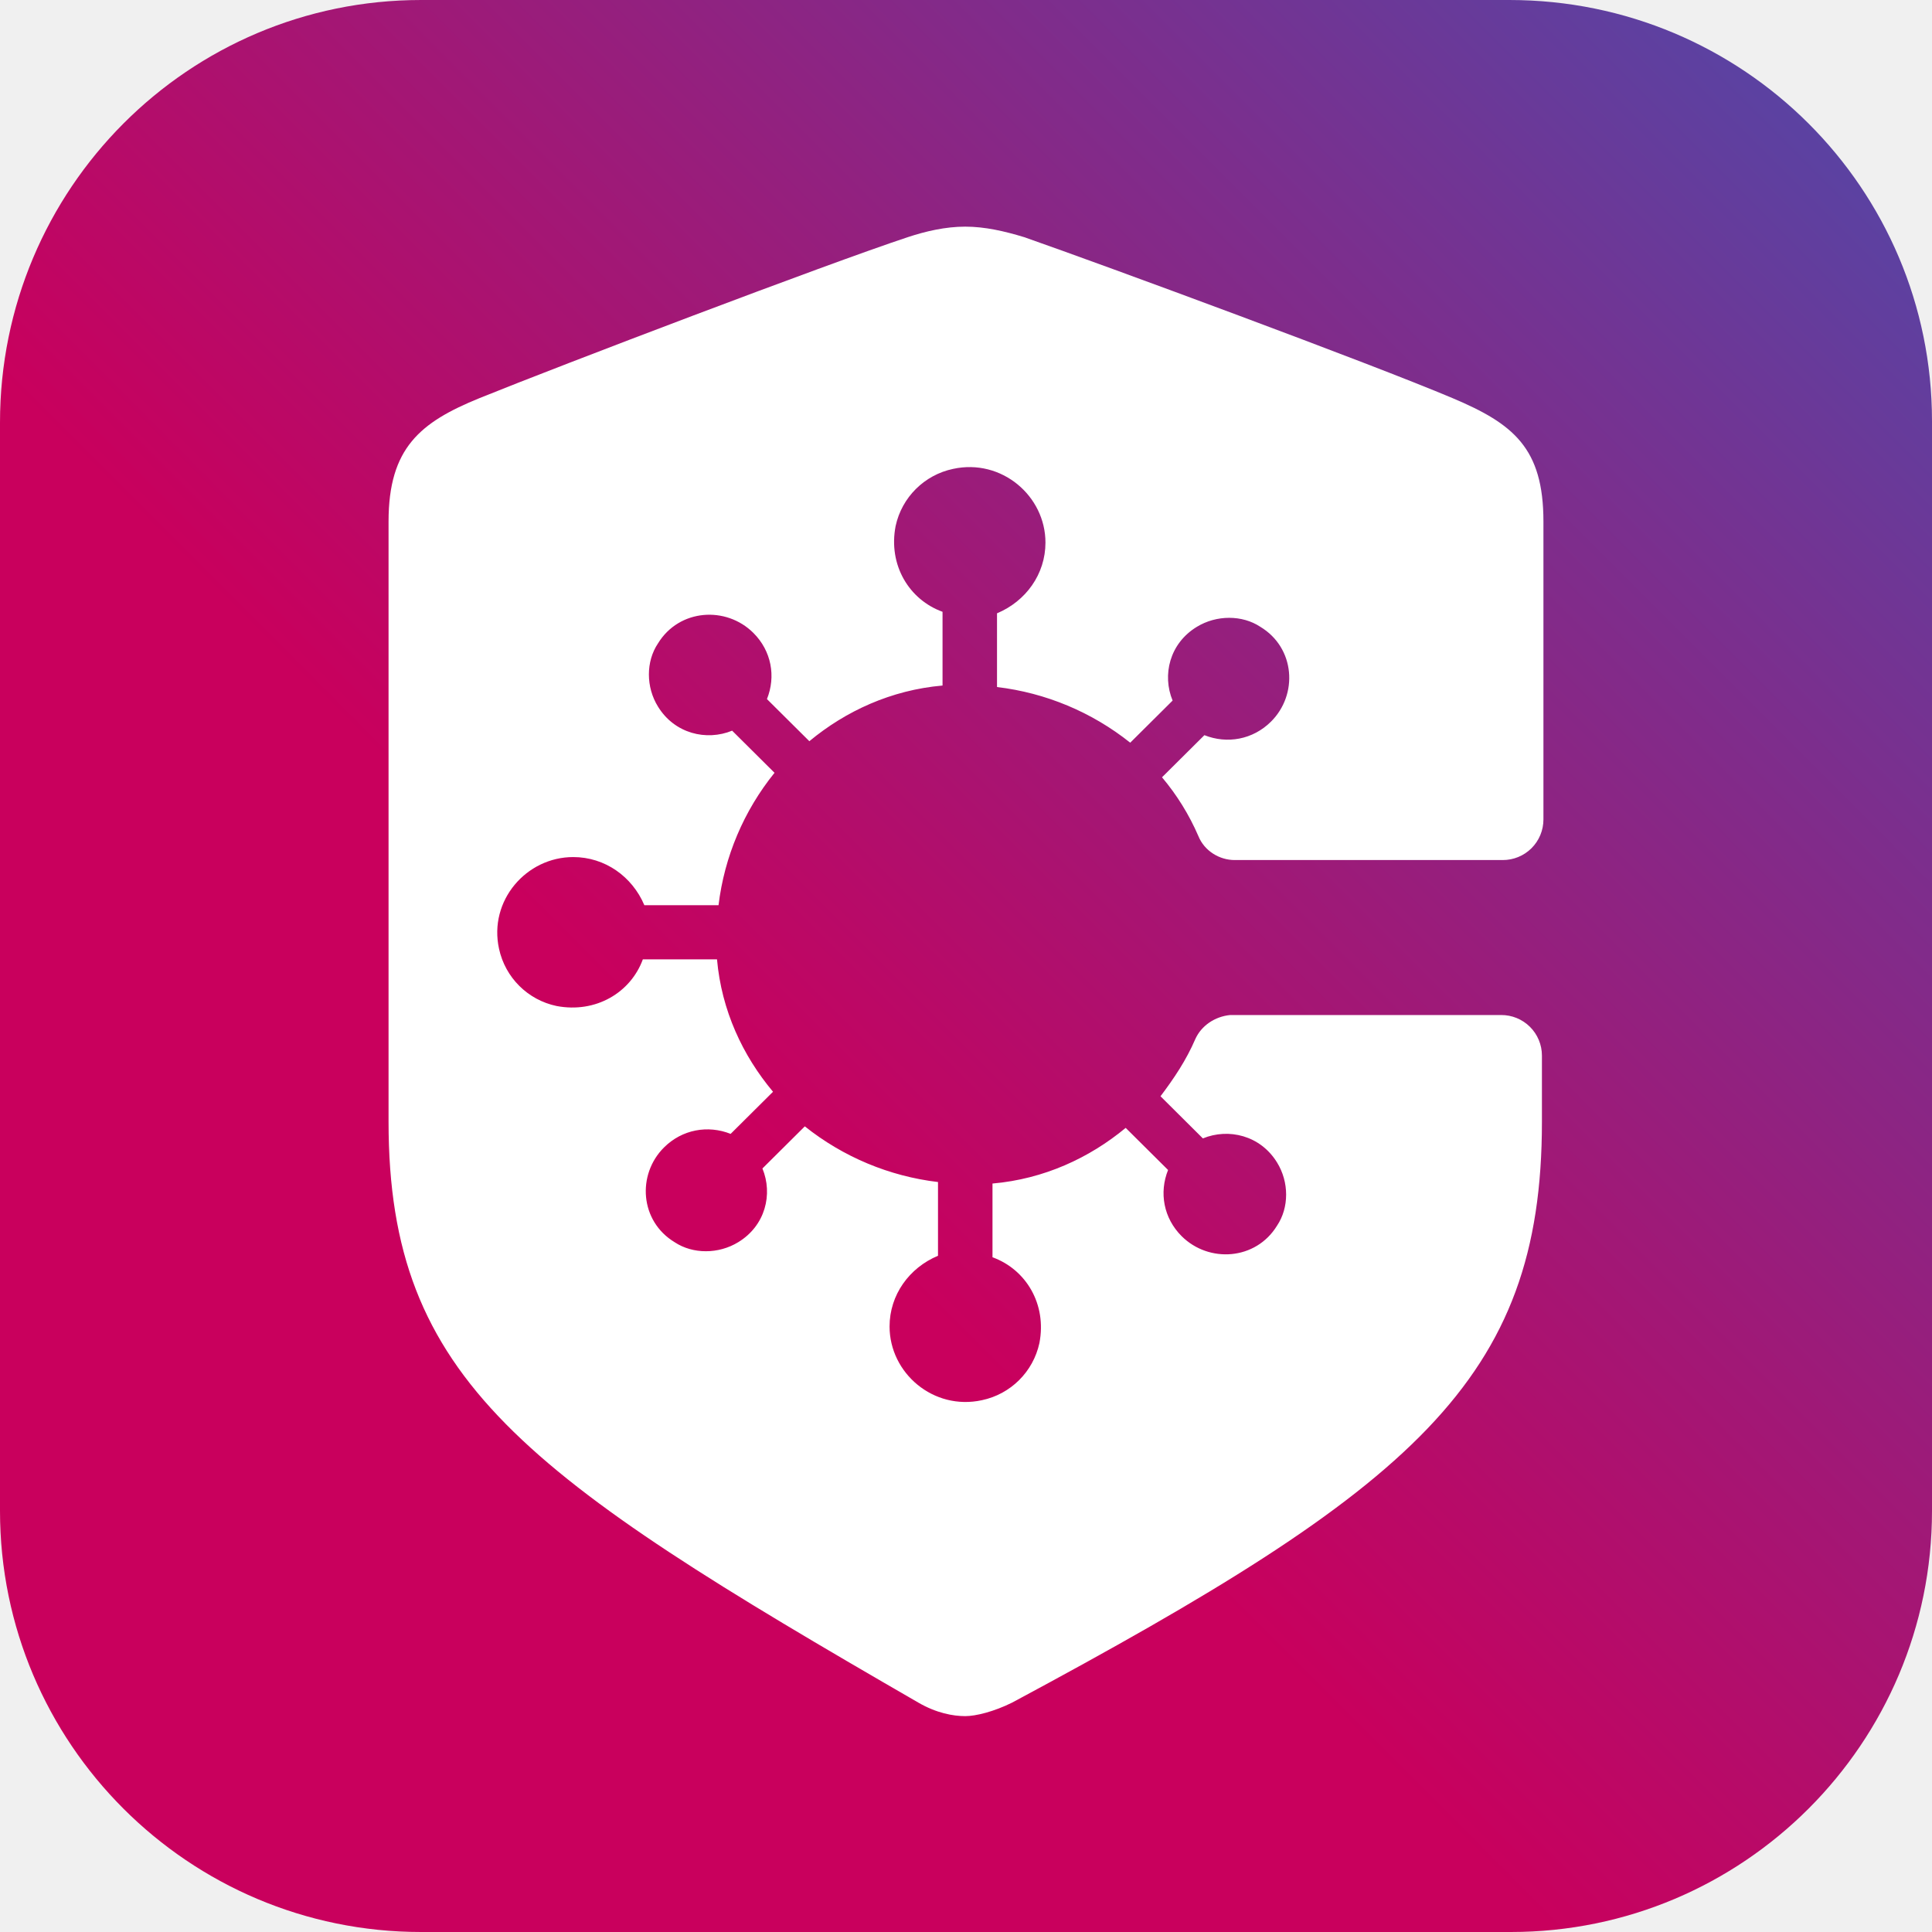
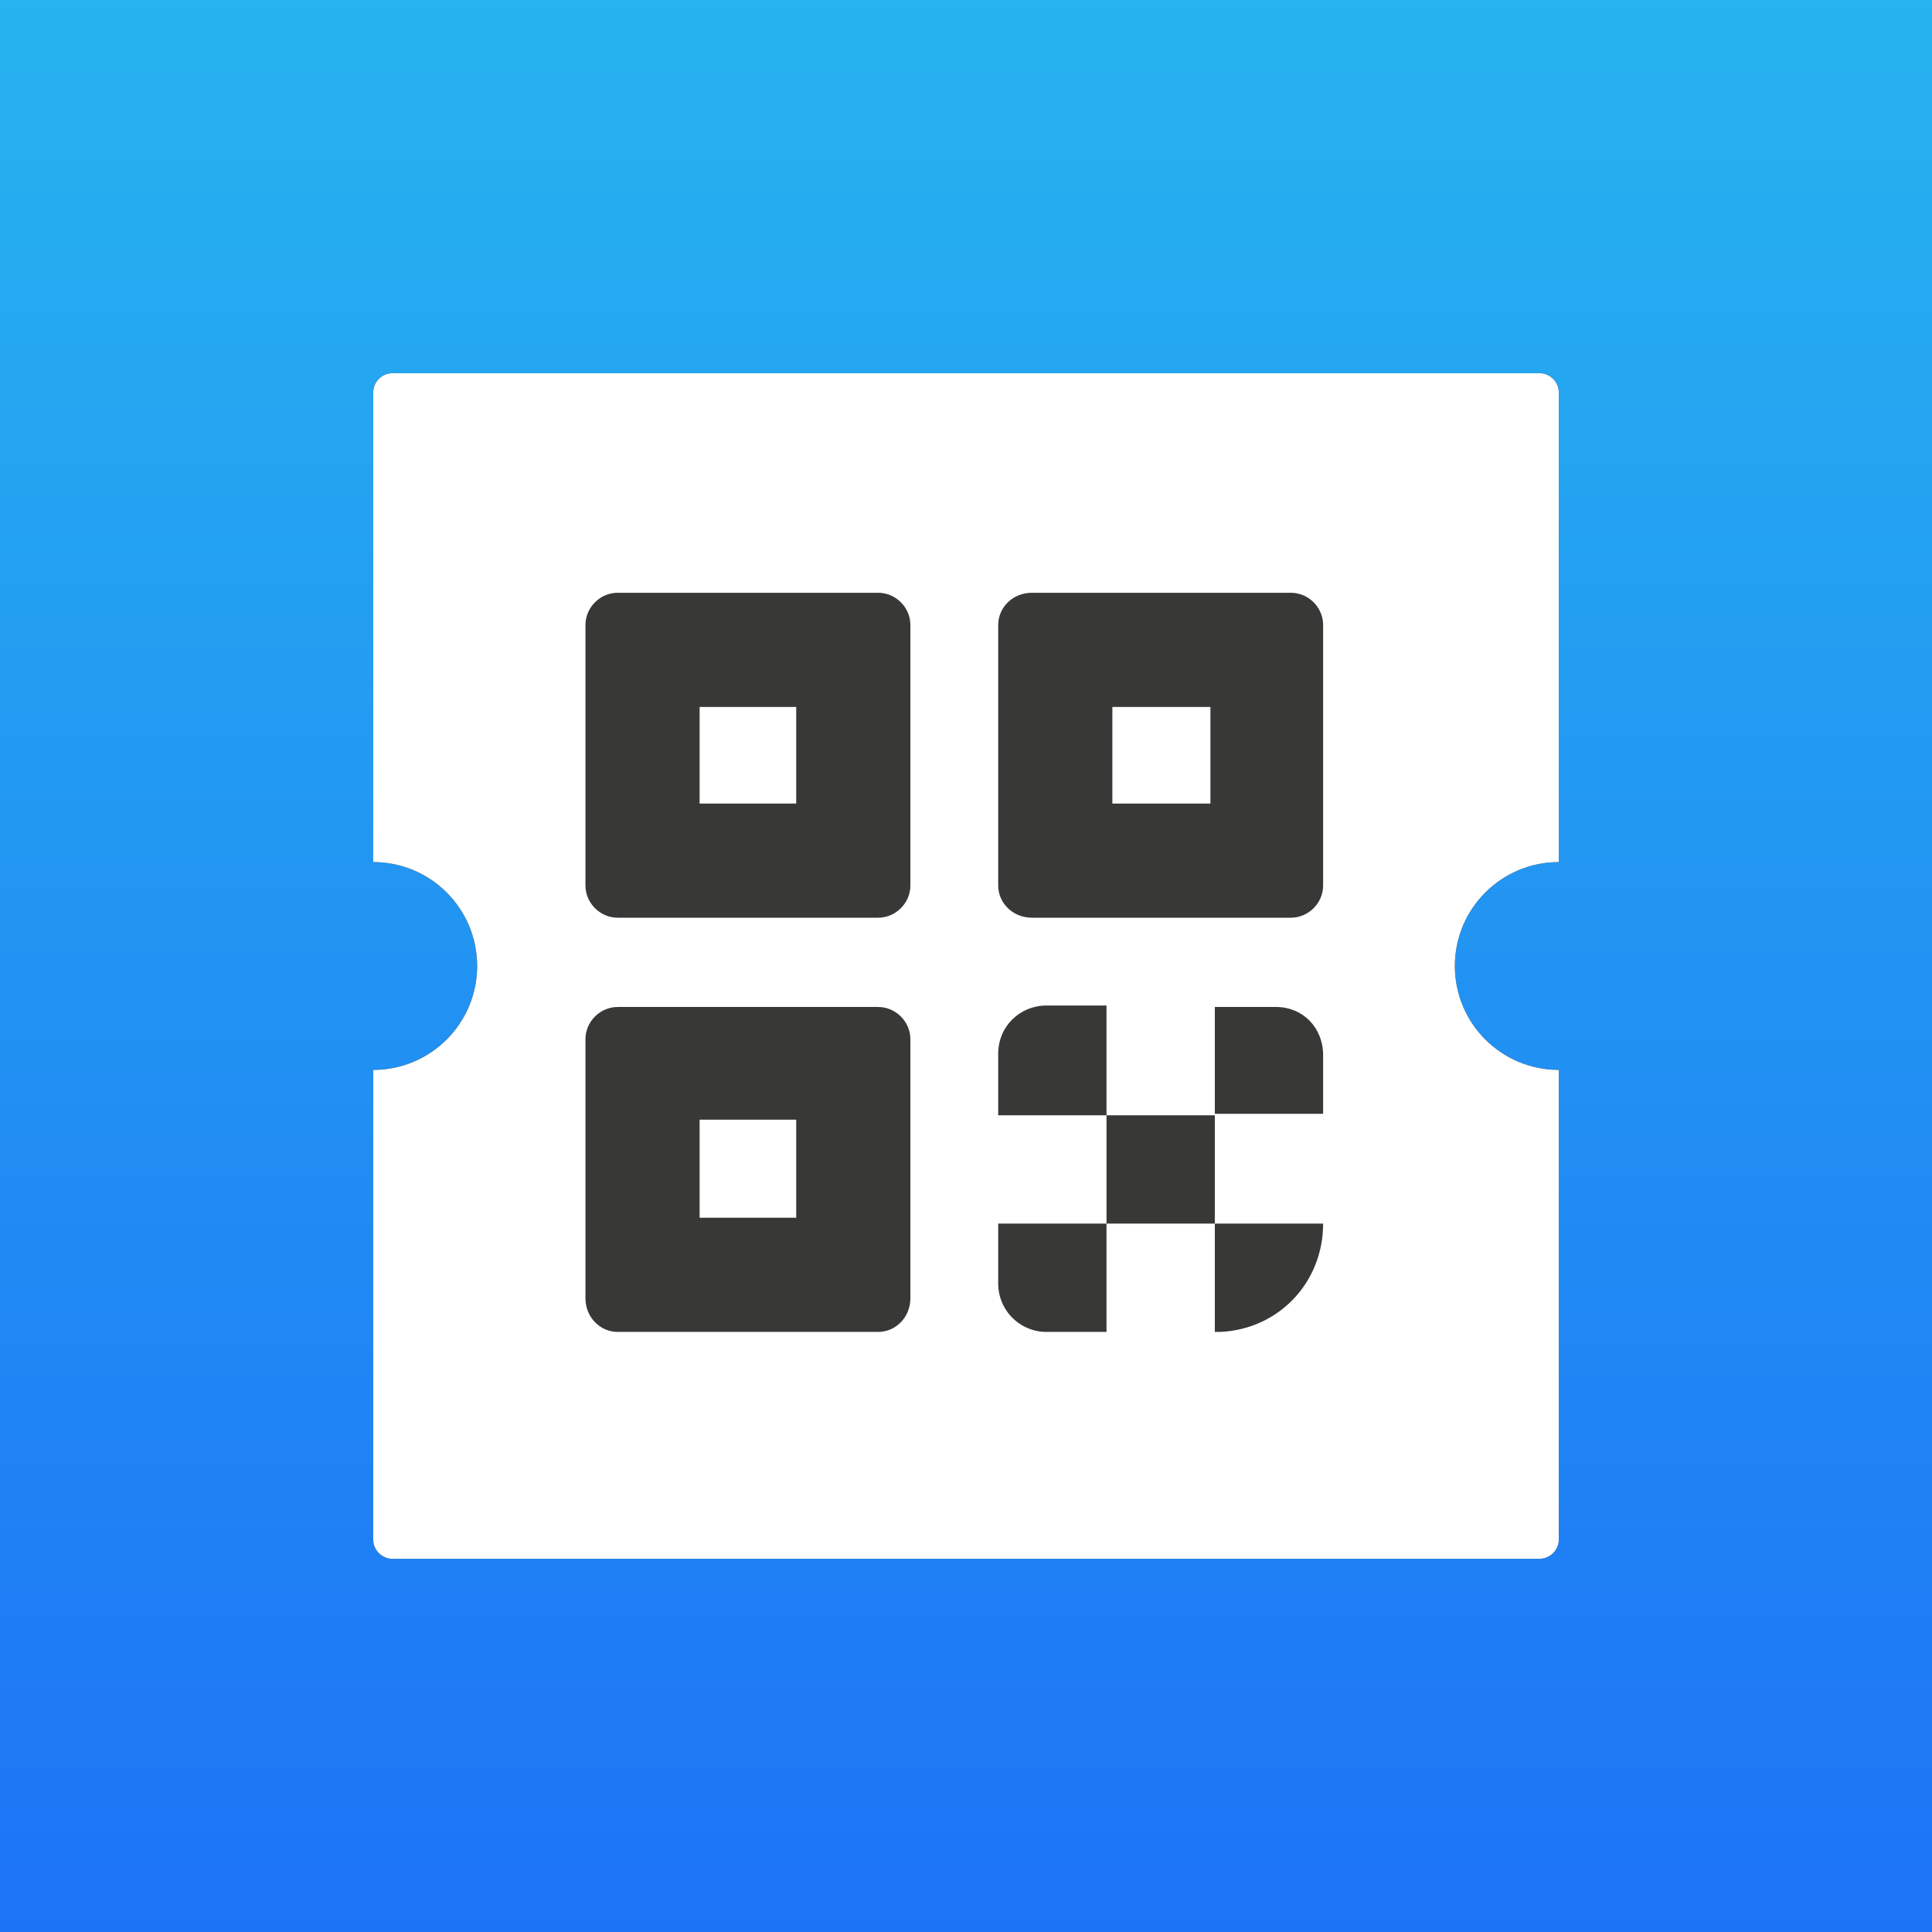
- <svg xmlns="http://www.w3.org/2000/svg" width="132" height="132" fill="none">
-   <path d="M132 28.772v74.456C132 119.109 119.109 132 103.228 132H28.772C12.89 132 0 119.109 0 103.228V28.875C0 12.891 12.89 0 28.772 0h74.353C119.109 0 132 12.89 132 28.772z" fill="url(#paint0_linear)" />
-   <path d="M81.667 70.994c-.62 1.44-1.448 2.673-2.378 3.906l2.895 2.879c1.758-.72 3.93-.206 5.067 1.644.828 1.337.828 3.084 0 4.318-1.447 2.364-4.653 2.57-6.515.72-1.24-1.234-1.55-2.982-.93-4.524L76.91 77.06c-2.482 2.056-5.584 3.495-9.1 3.803V85.9c2.275.823 3.722 3.187 3.206 5.86a5.09 5.09 0 01-3.93 3.906c-3.31.72-6.308-1.85-6.308-5.037 0-2.159 1.344-4.01 3.309-4.832V80.76a18 18 0 01-9.1-3.804l-2.896 2.878c.724 1.748.206 3.907-1.655 5.037-1.344.823-3.102.823-4.343 0-2.379-1.439-2.586-4.625-.724-6.476 1.24-1.233 2.999-1.541 4.55-.925l2.896-2.878c-2.069-2.467-3.517-5.55-3.827-9.046h-5.067c-.827 2.262-3.206 3.7-5.895 3.187a5.09 5.09 0 01-3.93-3.906c-.723-3.29 1.862-6.27 5.068-6.27 2.172 0 4.033 1.335 4.86 3.289h5.068a17.78 17.78 0 013.826-9.046l-2.896-2.878c-1.758.72-3.93.205-5.067-1.645-.827-1.336-.827-3.084 0-4.317 1.448-2.365 4.654-2.57 6.515-.72 1.241 1.234 1.551 2.981.93 4.523l2.897 2.878c2.481-2.056 5.584-3.495 9.1-3.803V41.8c-2.275-.822-3.723-3.187-3.206-5.86a5.089 5.089 0 013.93-3.905c3.31-.72 6.308 1.85 6.308 5.036 0 2.16-1.344 4.01-3.31 4.832v5.037a18 18 0 019.101 3.803l2.896-2.878c-.724-1.748-.207-3.906 1.654-5.037 1.345-.822 3.103-.822 4.344 0 2.379 1.439 2.585 4.626.724 6.476-1.241 1.233-3 1.542-4.55.925l-2.896 2.878a16.196 16.196 0 012.482 4.01c.414 1.027 1.448 1.644 2.482 1.644h18.304a2.772 2.772 0 002.792-2.776V35.633c0-5.037-2.068-6.681-6.204-8.429-5.585-2.364-23.682-9.046-29.267-10.999-1.344-.41-2.688-.72-4.033-.72-1.344 0-2.689.31-3.93.72-5.584 1.85-23.681 8.738-29.266 11-4.033 1.644-6.205 3.392-6.205 8.428v41.015c0 17.68 9.308 24.156 36.195 39.678 1.241.72 2.379.925 3.206.925.724 0 1.965-.308 3.206-.925 27.405-14.699 36.195-21.998 36.195-39.678v-4.523a2.772 2.772 0 00-2.792-2.775H84.046c-1.035.102-1.965.72-2.379 1.644z" fill="#fff" />
+ <svg xmlns="http://www.w3.org/2000/svg" viewBox="0 0 132 132">
  <defs>
-     <linearGradient id="paint0_linear" x1="20.088" y1="111.89" x2="152.872" y2="-20.812" gradientUnits="userSpaceOnUse">
-       <stop stop-color="#C9005D" />
-       <stop offset="0" stop-color="#C9005D" />
-       <stop offset=".248" stop-color="#C9005D" />
-       <stop offset=".983" stop-color="#315BBC" />
-       <stop offset="1" stop-color="#315BBC" />
+     <linearGradient id="a" x1="50%" x2="50%" y1="100%" y2="0%">
+       <stop offset="0%" stop-color="#1D73F6" />
+       <stop offset="100%" stop-color="#26B3EF" />
    </linearGradient>
  </defs>
+   <g fill="none" fill-rule="evenodd">
+     <path fill="url(#a)" fill-rule="nonzero" d="M0 0h132v132H0z" />
+     <path fill="#000" fill-rule="nonzero" d="M105.2 25.5c.7 0 1.3.6 1.3 1.3v32.1a7 7 0 000 14.2v32.1c0 .7-.6 1.3-1.3 1.3H26.8c-.7 0-1.3-.6-1.3-1.3V73.1a7 7 0 100-14.2V26.8c0-.7.6-1.3 1.3-1.3h78.4z" />
+     <path fill="#FFF" d="M105.2 25.5c.7 0 1.3.6 1.3 1.3v32.1a7 7 0 000 14.2v32.1c0 .7-.6 1.3-1.3 1.3H26.8c-.7 0-1.3-.6-1.3-1.3V73.1a7 7 0 100-14.2V26.8c0-.7.6-1.3 1.3-1.3h78.4z" />
+     <path fill="#383836" fill-rule="nonzero" d="M90.4 83.6c0 4-3 7.2-7 7.4H83v-7.4h7.4zm-14.8 0V91h-4a3.3 3.3 0 01-3.4-3.3v-4.1h7.4zM60 68.8c1.2 0 2.2 1 2.2 2.2v17.7c0 1.3-1 2.3-2.2 2.3H42.2C41 91 40 90 40 88.7V71c0-1.2 1-2.2 2.2-2.2H60zm23 7.4v7.4h-7.4v-7.4H83zm-28.6.3h-6.6v6.7h6.6v-6.7zm21.2-7.7v7.4h-7.4V72c0-1.9 1.5-3.3 3.3-3.3h4.1zm11.6 0c1.8 0 3.2 1.4 3.2 3.3v4H83v-7.3h4.2zM60 40.5c1.2 0 2.2 1 2.2 2.2v17.8c0 1.2-1 2.2-2.2 2.2H42.2c-1.2 0-2.2-1-2.2-2.2V42.7c0-1.2 1-2.2 2.2-2.2H60zm28.2 0c1.2 0 2.2 1 2.2 2.2v17.8c0 1.2-1 2.2-2.2 2.2H70.5c-1.3 0-2.3-1-2.3-2.2V42.7c0-1.2 1-2.2 2.3-2.2h17.7zm-33.8 7.8h-6.6v6.6h6.6v-6.6zm28.3 0H76v6.6h6.7v-6.6z" />
+   </g>
</svg>
